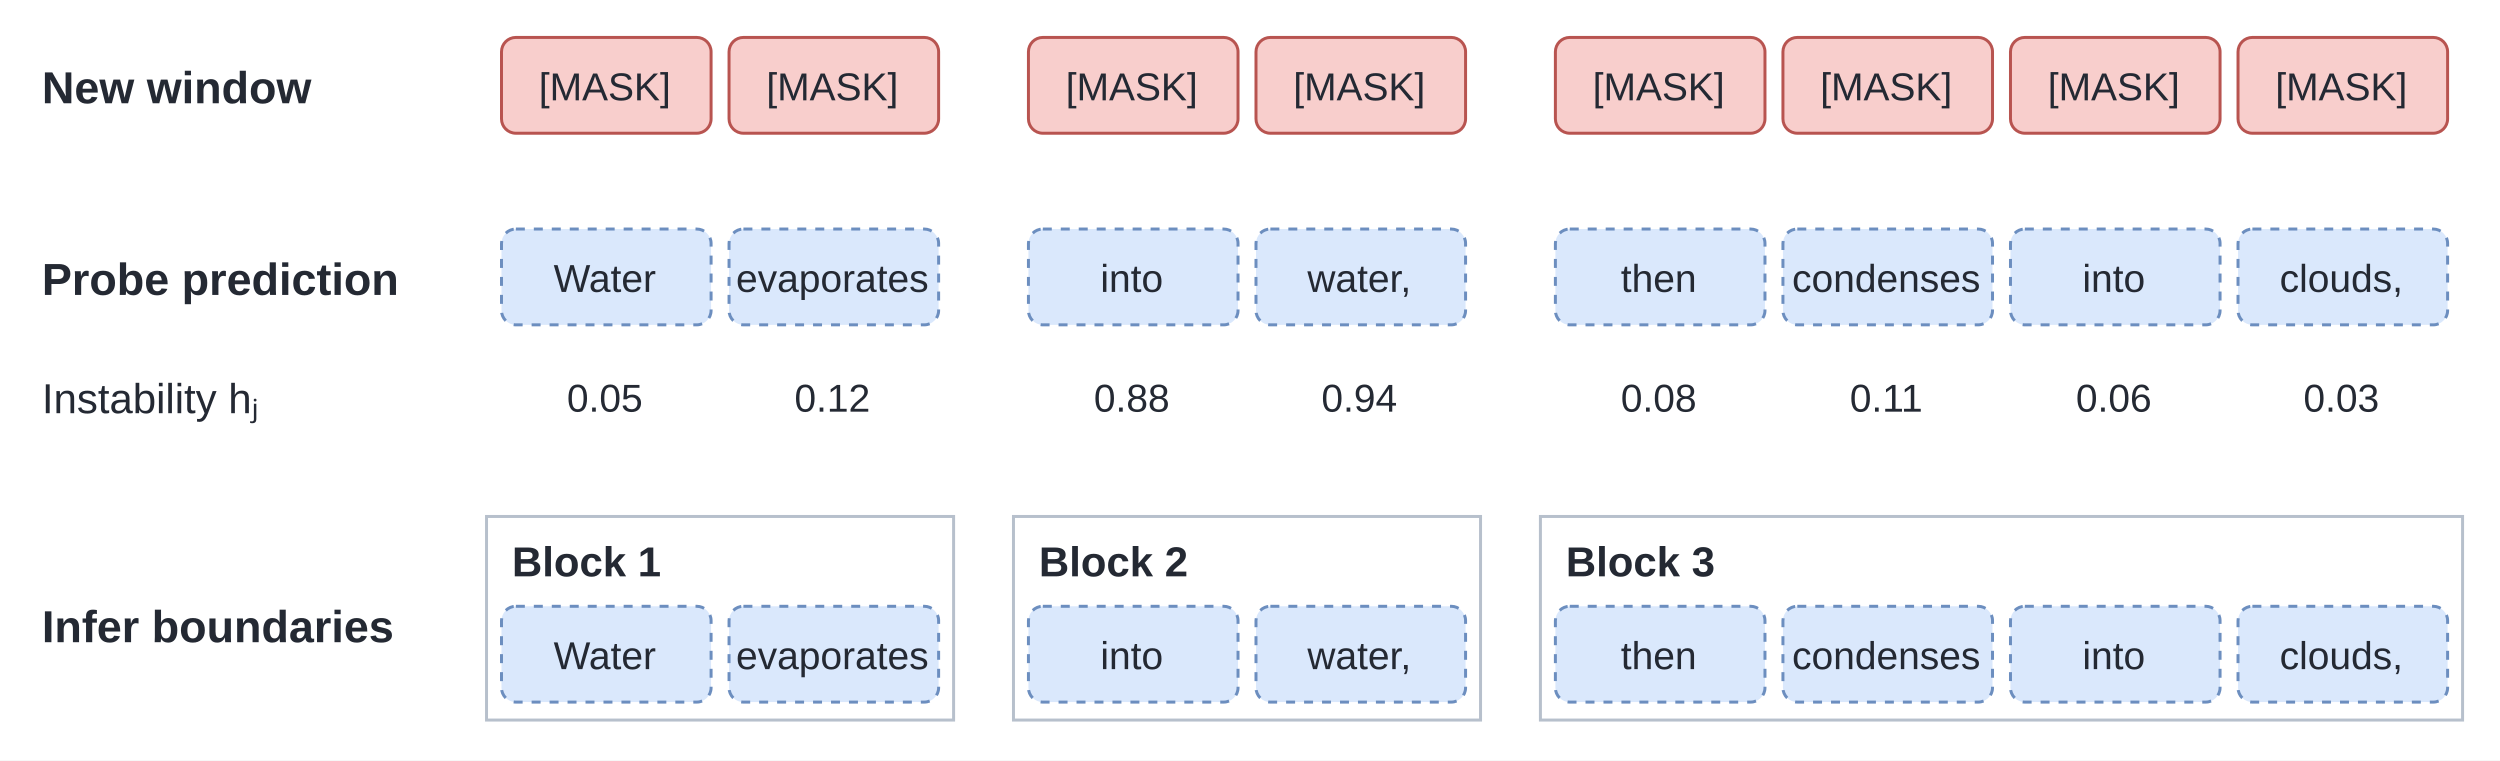
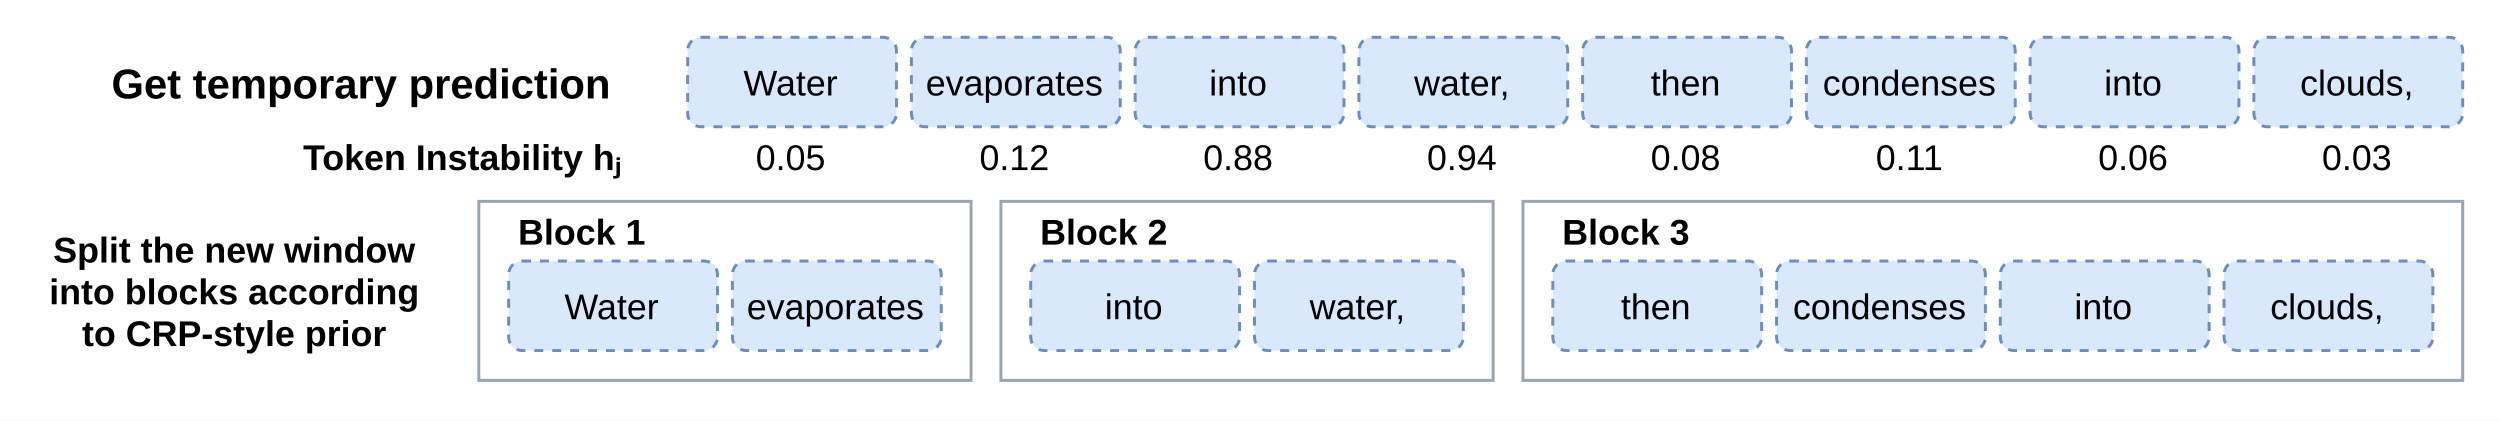
- <svg xmlns="http://www.w3.org/2000/svg" style="background: #ffffff; background-color: light-dark(#ffffff, #121212);" version="1.1" width="835px" height="254px" viewBox="0 0 835 254" role="img">
+ <svg xmlns="http://www.w3.org/2000/svg" style="background: #ffffff; background-color: light-dark(#ffffff, #121212);" version="1.1" width="838px" height="141px" viewBox="0 0 838 141" id="ge-svg-7TrijTaApEe7FayouAR6" role="img">
+   <style type="text/css">@supports (color: light-dark(#000, #fff)) { #ge-svg-7TrijTaApEe7FayouAR6 { --ge-adaptive-fg: light-dark(#000000, var(--ge-light-color, #ffffff)); } }</style>
  <defs />
  <rect fill="#ffffff" width="100%" height="100%" x="0" y="0" style="fill: light-dark(rgb(255, 255, 255), rgb(18, 18, 18));" />
  <g>
    <g data-cell-id="0">
      <g data-cell-id="1">
-         <g data-cell-id="web-partition-1">
-           <g>
-             <rect x="12" y="12" width="135" height="32" fill="none" stroke="none" pointer-events="all" />
-           </g>
-           <g>
-             <g fill="#242933" font-family="Arial" font-weight="bold" text-anchor="start" font-size="15px" style="fill: light-dark(rgb(36, 41, 51), rgb(198, 202, 211));">
-               <text x="14" y="34.5">New window</text>
-             </g>
-           </g>
-         </g>
-         <g data-cell-id="web-partition-2">
-           <g transform="translate(0.5,0.5)">
-             <rect x="167" y="12" width="70" height="32" rx="4.8" ry="4.8" fill="#f8cecc" stroke="#b85450" pointer-events="all" style="fill: light-dark(rgb(248, 206, 204), rgb(81, 45, 43)); stroke: light-dark(rgb(184, 84, 80), rgb(215, 129, 126));" />
-           </g>
-           <g>
-             <g fill="#242933" font-family="Arial" text-anchor="middle" font-size="13px" style="fill: light-dark(rgb(36, 41, 51), rgb(198, 202, 211));">
-               <text x="202" y="33.5">[MASK]</text>
-             </g>
-           </g>
-         </g>
-         <g data-cell-id="web-partition-3">
-           <g transform="translate(0.5,0.5)">
-             <rect x="243" y="12" width="70" height="32" rx="4.8" ry="4.8" fill="#f8cecc" stroke="#b85450" pointer-events="all" style="fill: light-dark(rgb(248, 206, 204), rgb(81, 45, 43)); stroke: light-dark(rgb(184, 84, 80), rgb(215, 129, 126));" />
-           </g>
-           <g>
-             <g fill="#242933" font-family="Arial" text-anchor="middle" font-size="13px" style="fill: light-dark(rgb(36, 41, 51), rgb(198, 202, 211));">
-               <text x="278" y="33.5">[MASK]</text>
-             </g>
-           </g>
-         </g>
-         <g data-cell-id="web-partition-4">
-           <g transform="translate(0.5,0.5)">
-             <rect x="343" y="12" width="70" height="32" rx="4.8" ry="4.8" fill="#f8cecc" stroke="#b85450" pointer-events="all" style="fill: light-dark(rgb(248, 206, 204), rgb(81, 45, 43)); stroke: light-dark(rgb(184, 84, 80), rgb(215, 129, 126));" />
-           </g>
-           <g>
-             <g fill="#242933" font-family="Arial" text-anchor="middle" font-size="13px" style="fill: light-dark(rgb(36, 41, 51), rgb(198, 202, 211));">
-               <text x="378" y="33.5">[MASK]</text>
-             </g>
-           </g>
-         </g>
-         <g data-cell-id="web-partition-5">
-           <g transform="translate(0.5,0.5)">
-             <rect x="419" y="12" width="70" height="32" rx="4.8" ry="4.8" fill="#f8cecc" stroke="#b85450" pointer-events="all" style="fill: light-dark(rgb(248, 206, 204), rgb(81, 45, 43)); stroke: light-dark(rgb(184, 84, 80), rgb(215, 129, 126));" />
-           </g>
-           <g>
-             <g fill="#242933" font-family="Arial" text-anchor="middle" font-size="13px" style="fill: light-dark(rgb(36, 41, 51), rgb(198, 202, 211));">
-               <text x="454" y="33.5">[MASK]</text>
-             </g>
-           </g>
-         </g>
-         <g data-cell-id="web-partition-6">
-           <g transform="translate(0.5,0.5)">
-             <rect x="519" y="12" width="70" height="32" rx="4.8" ry="4.8" fill="#f8cecc" stroke="#b85450" pointer-events="all" style="fill: light-dark(rgb(248, 206, 204), rgb(81, 45, 43)); stroke: light-dark(rgb(184, 84, 80), rgb(215, 129, 126));" />
-           </g>
-           <g>
-             <g fill="#242933" font-family="Arial" text-anchor="middle" font-size="13px" style="fill: light-dark(rgb(36, 41, 51), rgb(198, 202, 211));">
-               <text x="554" y="33.5">[MASK]</text>
-             </g>
-           </g>
-         </g>
-         <g data-cell-id="web-partition-7">
-           <g transform="translate(0.5,0.5)">
-             <rect x="595" y="12" width="70" height="32" rx="4.8" ry="4.8" fill="#f8cecc" stroke="#b85450" pointer-events="all" style="fill: light-dark(rgb(248, 206, 204), rgb(81, 45, 43)); stroke: light-dark(rgb(184, 84, 80), rgb(215, 129, 126));" />
-           </g>
-           <g>
-             <g fill="#242933" font-family="Arial" text-anchor="middle" font-size="13px" style="fill: light-dark(rgb(36, 41, 51), rgb(198, 202, 211));">
-               <text x="630" y="33.5">[MASK]</text>
-             </g>
-           </g>
-         </g>
-         <g data-cell-id="web-partition-8">
-           <g transform="translate(0.5,0.5)">
-             <rect x="671" y="12" width="70" height="32" rx="4.8" ry="4.8" fill="#f8cecc" stroke="#b85450" pointer-events="all" style="fill: light-dark(rgb(248, 206, 204), rgb(81, 45, 43)); stroke: light-dark(rgb(184, 84, 80), rgb(215, 129, 126));" />
-           </g>
-           <g>
-             <g fill="#242933" font-family="Arial" text-anchor="middle" font-size="13px" style="fill: light-dark(rgb(36, 41, 51), rgb(198, 202, 211));">
-               <text x="706" y="33.5">[MASK]</text>
-             </g>
-           </g>
-         </g>
-         <g data-cell-id="web-partition-9">
-           <g transform="translate(0.5,0.5)">
-             <rect x="747" y="12" width="70" height="32" rx="4.8" ry="4.8" fill="#f8cecc" stroke="#b85450" pointer-events="all" style="fill: light-dark(rgb(248, 206, 204), rgb(81, 45, 43)); stroke: light-dark(rgb(184, 84, 80), rgb(215, 129, 126));" />
-           </g>
-           <g>
-             <g fill="#242933" font-family="Arial" text-anchor="middle" font-size="13px" style="fill: light-dark(rgb(36, 41, 51), rgb(198, 202, 211));">
-               <text x="782" y="33.5">[MASK]</text>
-             </g>
-           </g>
-         </g>
-         <g data-cell-id="web-partition-10">
-           <g>
-             <rect x="12" y="76" width="145" height="32" fill="none" stroke="none" pointer-events="all" />
-           </g>
-           <g>
-             <g fill="#242933" font-family="Arial" font-weight="bold" text-anchor="start" font-size="15px" style="fill: light-dark(rgb(36, 41, 51), rgb(198, 202, 211));">
-               <text x="14" y="98.5">Probe prediction</text>
-             </g>
-           </g>
-         </g>
-         <g data-cell-id="web-partition-11">
-           <g transform="translate(0.5,0.5)">
-             <rect x="167" y="76" width="70" height="32" rx="4.8" ry="4.8" fill="#dae8fc" stroke="#6c8ebf" stroke-dasharray="3 3" pointer-events="all" style="fill: light-dark(rgb(218, 232, 252), rgb(29, 41, 59)); stroke: light-dark(rgb(108, 142, 191), rgb(92, 121, 163));" />
-           </g>
-           <g>
-             <g fill="#242933" font-family="Arial" text-anchor="middle" font-size="13px" style="fill: light-dark(rgb(36, 41, 51), rgb(198, 202, 211));">
-               <text x="202" y="97.5">Water</text>
-             </g>
-           </g>
-         </g>
-         <g data-cell-id="web-partition-12">
-           <g transform="translate(0.5,0.5)">
-             <rect x="243" y="76" width="70" height="32" rx="4.8" ry="4.8" fill="#dae8fc" stroke="#6c8ebf" stroke-dasharray="3 3" pointer-events="all" style="fill: light-dark(rgb(218, 232, 252), rgb(29, 41, 59)); stroke: light-dark(rgb(108, 142, 191), rgb(92, 121, 163));" />
-           </g>
-           <g>
-             <g fill="#242933" font-family="Arial" text-anchor="middle" font-size="13px" style="fill: light-dark(rgb(36, 41, 51), rgb(198, 202, 211));">
-               <text x="278" y="97.5">evaporates</text>
-             </g>
-           </g>
-         </g>
-         <g data-cell-id="web-partition-13">
-           <g transform="translate(0.5,0.5)">
-             <rect x="343" y="76" width="70" height="32" rx="4.8" ry="4.8" fill="#dae8fc" stroke="#6c8ebf" stroke-dasharray="3 3" pointer-events="all" style="fill: light-dark(rgb(218, 232, 252), rgb(29, 41, 59)); stroke: light-dark(rgb(108, 142, 191), rgb(92, 121, 163));" />
-           </g>
-           <g>
-             <g fill="#242933" font-family="Arial" text-anchor="middle" font-size="13px" style="fill: light-dark(rgb(36, 41, 51), rgb(198, 202, 211));">
-               <text x="378" y="97.5">into</text>
-             </g>
-           </g>
-         </g>
-         <g data-cell-id="web-partition-14">
-           <g transform="translate(0.5,0.5)">
-             <rect x="419" y="76" width="70" height="32" rx="4.8" ry="4.8" fill="#dae8fc" stroke="#6c8ebf" stroke-dasharray="3 3" pointer-events="all" style="fill: light-dark(rgb(218, 232, 252), rgb(29, 41, 59)); stroke: light-dark(rgb(108, 142, 191), rgb(92, 121, 163));" />
-           </g>
-           <g>
-             <g fill="#242933" font-family="Arial" text-anchor="middle" font-size="13px" style="fill: light-dark(rgb(36, 41, 51), rgb(198, 202, 211));">
-               <text x="454" y="97.5">water,</text>
-             </g>
-           </g>
-         </g>
-         <g data-cell-id="web-partition-15">
-           <g transform="translate(0.5,0.5)">
-             <rect x="519" y="76" width="70" height="32" rx="4.8" ry="4.8" fill="#dae8fc" stroke="#6c8ebf" stroke-dasharray="3 3" pointer-events="all" style="fill: light-dark(rgb(218, 232, 252), rgb(29, 41, 59)); stroke: light-dark(rgb(108, 142, 191), rgb(92, 121, 163));" />
-           </g>
-           <g>
-             <g fill="#242933" font-family="Arial" text-anchor="middle" font-size="13px" style="fill: light-dark(rgb(36, 41, 51), rgb(198, 202, 211));">
-               <text x="554" y="97.5">then</text>
-             </g>
-           </g>
-         </g>
-         <g data-cell-id="web-partition-16">
-           <g transform="translate(0.5,0.5)">
-             <rect x="595" y="76" width="70" height="32" rx="4.8" ry="4.8" fill="#dae8fc" stroke="#6c8ebf" stroke-dasharray="3 3" pointer-events="all" style="fill: light-dark(rgb(218, 232, 252), rgb(29, 41, 59)); stroke: light-dark(rgb(108, 142, 191), rgb(92, 121, 163));" />
-           </g>
-           <g>
-             <g fill="#242933" font-family="Arial" text-anchor="middle" font-size="13px" style="fill: light-dark(rgb(36, 41, 51), rgb(198, 202, 211));">
-               <text x="630" y="97.5">condenses</text>
-             </g>
-           </g>
-         </g>
-         <g data-cell-id="web-partition-17">
-           <g transform="translate(0.5,0.5)">
-             <rect x="671" y="76" width="70" height="32" rx="4.8" ry="4.8" fill="#dae8fc" stroke="#6c8ebf" stroke-dasharray="3 3" pointer-events="all" style="fill: light-dark(rgb(218, 232, 252), rgb(29, 41, 59)); stroke: light-dark(rgb(108, 142, 191), rgb(92, 121, 163));" />
-           </g>
-           <g>
-             <g fill="#242933" font-family="Arial" text-anchor="middle" font-size="13px" style="fill: light-dark(rgb(36, 41, 51), rgb(198, 202, 211));">
-               <text x="706" y="97.5">into</text>
-             </g>
-           </g>
-         </g>
-         <g data-cell-id="web-partition-18">
-           <g transform="translate(0.5,0.5)">
-             <rect x="747" y="76" width="70" height="32" rx="4.8" ry="4.8" fill="#dae8fc" stroke="#6c8ebf" stroke-dasharray="3 3" pointer-events="all" style="fill: light-dark(rgb(218, 232, 252), rgb(29, 41, 59)); stroke: light-dark(rgb(108, 142, 191), rgb(92, 121, 163));" />
-           </g>
-           <g>
-             <g fill="#242933" font-family="Arial" text-anchor="middle" font-size="13px" style="fill: light-dark(rgb(36, 41, 51), rgb(198, 202, 211));">
-               <text x="782" y="97.5">clouds,</text>
-             </g>
-           </g>
-         </g>
-         <g data-cell-id="web-partition-19">
-           <g>
-             <rect x="12" y="118" width="135" height="28" fill="none" stroke="none" pointer-events="all" />
-           </g>
-           <g>
-             <g fill="#242933" font-family="Arial" text-anchor="start" font-size="14px" style="fill: light-dark(rgb(36, 41, 51), rgb(198, 202, 211));">
-               <text x="14" y="138">Instability hⱼ</text>
-             </g>
-           </g>
-         </g>
-         <g data-cell-id="web-partition-20">
-           <g>
-             <rect x="167" y="118" width="70" height="28" fill="none" stroke="none" pointer-events="all" />
-           </g>
-           <g>
-             <g fill="#242933" font-family="Arial" text-anchor="middle" font-size="13px" style="fill: light-dark(rgb(36, 41, 51), rgb(198, 202, 211));">
-               <text x="202" y="137.5">0.05</text>
-             </g>
-           </g>
-         </g>
-         <g data-cell-id="web-partition-21">
-           <g>
-             <rect x="243" y="118" width="70" height="28" fill="none" stroke="none" pointer-events="all" />
-           </g>
-           <g>
-             <g fill="#242933" font-family="Arial" text-anchor="middle" font-size="13px" style="fill: light-dark(rgb(36, 41, 51), rgb(198, 202, 211));">
-               <text x="278" y="137.5">0.12</text>
-             </g>
-           </g>
-         </g>
-         <g data-cell-id="web-partition-22">
-           <g>
-             <rect x="343" y="118" width="70" height="28" fill="none" stroke="none" pointer-events="all" />
-           </g>
-           <g>
-             <g fill="#242933" font-family="Arial" text-anchor="middle" font-size="13px" style="fill: light-dark(rgb(36, 41, 51), rgb(198, 202, 211));">
-               <text x="378" y="137.5">0.88</text>
-             </g>
-           </g>
-         </g>
-         <g data-cell-id="web-partition-23">
-           <g>
-             <rect x="419" y="118" width="70" height="28" fill="none" stroke="none" pointer-events="all" />
-           </g>
-           <g>
-             <g fill="#242933" font-family="Arial" text-anchor="middle" font-size="13px" style="fill: light-dark(rgb(36, 41, 51), rgb(198, 202, 211));">
-               <text x="454" y="137.5">0.94</text>
-             </g>
-           </g>
-         </g>
-         <g data-cell-id="web-partition-24">
-           <g>
-             <rect x="519" y="118" width="70" height="28" fill="none" stroke="none" pointer-events="all" />
-           </g>
-           <g>
-             <g fill="#242933" font-family="Arial" text-anchor="middle" font-size="13px" style="fill: light-dark(rgb(36, 41, 51), rgb(198, 202, 211));">
-               <text x="554" y="137.5">0.08</text>
-             </g>
-           </g>
-         </g>
-         <g data-cell-id="web-partition-25">
-           <g>
-             <rect x="595" y="118" width="70" height="28" fill="none" stroke="none" pointer-events="all" />
-           </g>
-           <g>
-             <g fill="#242933" font-family="Arial" text-anchor="middle" font-size="13px" style="fill: light-dark(rgb(36, 41, 51), rgb(198, 202, 211));">
-               <text x="630" y="137.5">0.11</text>
-             </g>
-           </g>
-         </g>
-         <g data-cell-id="web-partition-26">
-           <g>
-             <rect x="671" y="118" width="70" height="28" fill="none" stroke="none" pointer-events="all" />
-           </g>
-           <g>
-             <g fill="#242933" font-family="Arial" text-anchor="middle" font-size="13px" style="fill: light-dark(rgb(36, 41, 51), rgb(198, 202, 211));">
-               <text x="706" y="137.5">0.06</text>
-             </g>
-           </g>
-         </g>
-         <g data-cell-id="web-partition-27">
-           <g>
-             <rect x="747" y="118" width="70" height="28" fill="none" stroke="none" pointer-events="all" />
-           </g>
-           <g>
-             <g fill="#242933" font-family="Arial" text-anchor="middle" font-size="13px" style="fill: light-dark(rgb(36, 41, 51), rgb(198, 202, 211));">
-               <text x="782" y="137.5">0.03</text>
-             </g>
-           </g>
-         </g>
-         <g data-cell-id="web-partition-28">
-           <g>
-             <rect x="12" y="192" width="145" height="32" fill="none" stroke="none" pointer-events="all" />
-           </g>
-           <g>
-             <g fill="#242933" font-family="Arial" font-weight="bold" text-anchor="start" font-size="15px" style="fill: light-dark(rgb(36, 41, 51), rgb(198, 202, 211));">
-               <text x="14" y="214.5">Infer boundaries</text>
-             </g>
-           </g>
-         </g>
-         <g data-cell-id="web-partition-29">
-           <g transform="translate(0.5,0.5)">
-             <rect x="162" y="172" width="156" height="68" fill="none" stroke="#b7c0cc" pointer-events="all" style="stroke: light-dark(rgb(183, 192, 204), rgb(66, 74, 84));" />
-           </g>
-         </g>
-         <g data-cell-id="web-partition-30">
-           <g>
-             <rect x="169" y="175" width="142" height="23" fill="none" stroke="none" pointer-events="all" />
-           </g>
-           <g>
-             <g fill="#242933" font-family="Arial" font-weight="bold" text-anchor="start" font-size="14px" style="fill: light-dark(rgb(36, 41, 51), rgb(198, 202, 211));">
-               <text x="171" y="192.5">Block 1</text>
-             </g>
-           </g>
-         </g>
-         <g data-cell-id="web-partition-31">
-           <g transform="translate(0.5,0.5)">
-             <rect x="338" y="172" width="156" height="68" fill="none" stroke="#b7c0cc" pointer-events="all" style="stroke: light-dark(rgb(183, 192, 204), rgb(66, 74, 84));" />
-           </g>
-         </g>
-         <g data-cell-id="web-partition-32">
-           <g>
-             <rect x="345" y="175" width="142" height="23" fill="none" stroke="none" pointer-events="all" />
-           </g>
-           <g>
-             <g fill="#242933" font-family="Arial" font-weight="bold" text-anchor="start" font-size="14px" style="fill: light-dark(rgb(36, 41, 51), rgb(198, 202, 211));">
-               <text x="347" y="192.5">Block 2</text>
-             </g>
-           </g>
-         </g>
-         <g data-cell-id="web-partition-33">
-           <g transform="translate(0.5,0.5)">
-             <rect x="514" y="172" width="308" height="68" fill="none" stroke="#b7c0cc" pointer-events="all" style="stroke: light-dark(rgb(183, 192, 204), rgb(66, 74, 84));" />
-           </g>
-         </g>
-         <g data-cell-id="web-partition-34">
-           <g>
-             <rect x="521" y="175" width="294" height="23" fill="none" stroke="none" pointer-events="all" />
-           </g>
-           <g>
-             <g fill="#242933" font-family="Arial" font-weight="bold" text-anchor="start" font-size="14px" style="fill: light-dark(rgb(36, 41, 51), rgb(198, 202, 211));">
-               <text x="523" y="192.5">Block 3</text>
-             </g>
-           </g>
-         </g>
-         <g data-cell-id="web-partition-35">
-           <g transform="translate(0.5,0.5)">
-             <rect x="167" y="202" width="70" height="32" rx="4.8" ry="4.8" fill="#dae8fc" stroke="#6c8ebf" stroke-dasharray="3 3" pointer-events="all" style="fill: light-dark(rgb(218, 232, 252), rgb(29, 41, 59)); stroke: light-dark(rgb(108, 142, 191), rgb(92, 121, 163));" />
-           </g>
-           <g>
-             <g fill="#242933" font-family="Arial" text-anchor="middle" font-size="13px" style="fill: light-dark(rgb(36, 41, 51), rgb(198, 202, 211));">
-               <text x="202" y="223.5">Water</text>
-             </g>
-           </g>
-         </g>
-         <g data-cell-id="web-partition-36">
-           <g transform="translate(0.5,0.5)">
-             <rect x="243" y="202" width="70" height="32" rx="4.8" ry="4.8" fill="#dae8fc" stroke="#6c8ebf" stroke-dasharray="3 3" pointer-events="all" style="fill: light-dark(rgb(218, 232, 252), rgb(29, 41, 59)); stroke: light-dark(rgb(108, 142, 191), rgb(92, 121, 163));" />
-           </g>
-           <g>
-             <g fill="#242933" font-family="Arial" text-anchor="middle" font-size="13px" style="fill: light-dark(rgb(36, 41, 51), rgb(198, 202, 211));">
-               <text x="278" y="223.5">evaporates</text>
-             </g>
-           </g>
-         </g>
-         <g data-cell-id="web-partition-37">
-           <g transform="translate(0.5,0.5)">
-             <rect x="343" y="202" width="70" height="32" rx="4.8" ry="4.8" fill="#dae8fc" stroke="#6c8ebf" stroke-dasharray="3 3" pointer-events="all" style="fill: light-dark(rgb(218, 232, 252), rgb(29, 41, 59)); stroke: light-dark(rgb(108, 142, 191), rgb(92, 121, 163));" />
-           </g>
-           <g>
-             <g fill="#242933" font-family="Arial" text-anchor="middle" font-size="13px" style="fill: light-dark(rgb(36, 41, 51), rgb(198, 202, 211));">
-               <text x="378" y="223.5">into</text>
-             </g>
-           </g>
-         </g>
-         <g data-cell-id="web-partition-38">
-           <g transform="translate(0.5,0.5)">
-             <rect x="419" y="202" width="70" height="32" rx="4.8" ry="4.8" fill="#dae8fc" stroke="#6c8ebf" stroke-dasharray="3 3" pointer-events="all" style="fill: light-dark(rgb(218, 232, 252), rgb(29, 41, 59)); stroke: light-dark(rgb(108, 142, 191), rgb(92, 121, 163));" />
-           </g>
-           <g>
-             <g fill="#242933" font-family="Arial" text-anchor="middle" font-size="13px" style="fill: light-dark(rgb(36, 41, 51), rgb(198, 202, 211));">
-               <text x="454" y="223.5">water,</text>
-             </g>
-           </g>
-         </g>
-         <g data-cell-id="web-partition-39">
-           <g transform="translate(0.5,0.5)">
-             <rect x="519" y="202" width="70" height="32" rx="4.8" ry="4.8" fill="#dae8fc" stroke="#6c8ebf" stroke-dasharray="3 3" pointer-events="all" style="fill: light-dark(rgb(218, 232, 252), rgb(29, 41, 59)); stroke: light-dark(rgb(108, 142, 191), rgb(92, 121, 163));" />
-           </g>
-           <g>
-             <g fill="#242933" font-family="Arial" text-anchor="middle" font-size="13px" style="fill: light-dark(rgb(36, 41, 51), rgb(198, 202, 211));">
-               <text x="554" y="223.5">then</text>
-             </g>
-           </g>
-         </g>
-         <g data-cell-id="web-partition-40">
-           <g transform="translate(0.5,0.5)">
-             <rect x="595" y="202" width="70" height="32" rx="4.8" ry="4.8" fill="#dae8fc" stroke="#6c8ebf" stroke-dasharray="3 3" pointer-events="all" style="fill: light-dark(rgb(218, 232, 252), rgb(29, 41, 59)); stroke: light-dark(rgb(108, 142, 191), rgb(92, 121, 163));" />
-           </g>
-           <g>
-             <g fill="#242933" font-family="Arial" text-anchor="middle" font-size="13px" style="fill: light-dark(rgb(36, 41, 51), rgb(198, 202, 211));">
-               <text x="630" y="223.5">condenses</text>
-             </g>
-           </g>
-         </g>
-         <g data-cell-id="web-partition-41">
-           <g transform="translate(0.5,0.5)">
-             <rect x="671" y="202" width="70" height="32" rx="4.8" ry="4.8" fill="#dae8fc" stroke="#6c8ebf" stroke-dasharray="3 3" pointer-events="all" style="fill: light-dark(rgb(218, 232, 252), rgb(29, 41, 59)); stroke: light-dark(rgb(108, 142, 191), rgb(92, 121, 163));" />
-           </g>
-           <g>
-             <g fill="#242933" font-family="Arial" text-anchor="middle" font-size="13px" style="fill: light-dark(rgb(36, 41, 51), rgb(198, 202, 211));">
-               <text x="706" y="223.5">into</text>
-             </g>
-           </g>
-         </g>
-         <g data-cell-id="web-partition-42">
-           <g transform="translate(0.5,0.5)">
-             <rect x="747" y="202" width="70" height="32" rx="4.8" ry="4.8" fill="#dae8fc" stroke="#6c8ebf" stroke-dasharray="3 3" pointer-events="all" style="fill: light-dark(rgb(218, 232, 252), rgb(29, 41, 59)); stroke: light-dark(rgb(108, 142, 191), rgb(92, 121, 163));" />
-           </g>
-           <g>
-             <g fill="#242933" font-family="Arial" text-anchor="middle" font-size="13px" style="fill: light-dark(rgb(36, 41, 51), rgb(198, 202, 211));">
-               <text x="782" y="223.5">clouds,</text>
+         <g data-cell-id="v4-partition-C295K9YT7UvEzvaF2emd-27">
+           <g transform="translate(0.5,0.5)">
+             <rect x="230" y="12" width="70" height="30" rx="4.5" ry="4.5" fill="#dae8fc" stroke="#6c8ebf" stroke-dasharray="3 3" pointer-events="all" style="fill: light-dark(rgb(218, 232, 252), rgb(29, 41, 59)); stroke: light-dark(rgb(108, 142, 191), rgb(92, 121, 163));" />
+           </g>
+           <g>
+             <g fill="#000000" font-family="Arial" text-anchor="middle" font-size="12px" style="fill: var(--ge-adaptive-fg, #000000);">
+               <text x="265" y="32">Water</text>
+             </g>
+           </g>
+         </g>
+         <g data-cell-id="v4-partition-C295K9YT7UvEzvaF2emd-28">
+           <g transform="translate(0.5,0.5)">
+             <rect x="305" y="12" width="70" height="30" rx="4.5" ry="4.5" fill="#dae8fc" stroke="#6c8ebf" stroke-dasharray="3 3" pointer-events="all" style="fill: light-dark(rgb(218, 232, 252), rgb(29, 41, 59)); stroke: light-dark(rgb(108, 142, 191), rgb(92, 121, 163));" />
+           </g>
+           <g>
+             <g fill="#000000" font-family="Arial" text-anchor="middle" font-size="12px" style="fill: var(--ge-adaptive-fg, #000000);">
+               <text x="340" y="32">evaporates</text>
+             </g>
+           </g>
+         </g>
+         <g data-cell-id="v4-partition-C295K9YT7UvEzvaF2emd-29">
+           <g transform="translate(0.5,0.5)">
+             <rect x="380" y="12" width="70" height="30" rx="4.5" ry="4.5" fill="#dae8fc" stroke="#6c8ebf" stroke-dasharray="3 3" pointer-events="all" style="fill: light-dark(rgb(218, 232, 252), rgb(29, 41, 59)); stroke: light-dark(rgb(108, 142, 191), rgb(92, 121, 163));" />
+           </g>
+           <g>
+             <g fill="#000000" font-family="Arial" text-anchor="middle" font-size="12px" style="fill: var(--ge-adaptive-fg, #000000);">
+               <text x="415" y="32">into</text>
+             </g>
+           </g>
+         </g>
+         <g data-cell-id="v4-partition-C295K9YT7UvEzvaF2emd-30">
+           <g transform="translate(0.5,0.5)">
+             <rect x="455" y="12" width="70" height="30" rx="4.5" ry="4.5" fill="#dae8fc" stroke="#6c8ebf" stroke-dasharray="3 3" pointer-events="all" style="fill: light-dark(rgb(218, 232, 252), rgb(29, 41, 59)); stroke: light-dark(rgb(108, 142, 191), rgb(92, 121, 163));" />
+           </g>
+           <g>
+             <g fill="#000000" font-family="Arial" text-anchor="middle" font-size="12px" style="fill: var(--ge-adaptive-fg, #000000);">
+               <text x="490" y="32">water,</text>
+             </g>
+           </g>
+         </g>
+         <g data-cell-id="v4-partition-C295K9YT7UvEzvaF2emd-31">
+           <g transform="translate(0.5,0.5)">
+             <rect x="530" y="12" width="70" height="30" rx="4.5" ry="4.5" fill="#dae8fc" stroke="#6c8ebf" stroke-dasharray="3 3" pointer-events="all" style="fill: light-dark(rgb(218, 232, 252), rgb(29, 41, 59)); stroke: light-dark(rgb(108, 142, 191), rgb(92, 121, 163));" />
+           </g>
+           <g>
+             <g fill="#000000" font-family="Arial" text-anchor="middle" font-size="12px" style="fill: var(--ge-adaptive-fg, #000000);">
+               <text x="565" y="32">then</text>
+             </g>
+           </g>
+         </g>
+         <g data-cell-id="v4-partition-C295K9YT7UvEzvaF2emd-35">
+           <g transform="translate(0.5,0.5)">
+             <rect x="605" y="12" width="70" height="30" rx="4.5" ry="4.5" fill="#dae8fc" stroke="#6c8ebf" stroke-dasharray="3 3" pointer-events="all" style="fill: light-dark(rgb(218, 232, 252), rgb(29, 41, 59)); stroke: light-dark(rgb(108, 142, 191), rgb(92, 121, 163));" />
+           </g>
+           <g>
+             <g fill="#000000" font-family="Arial" text-anchor="middle" font-size="12px" style="fill: var(--ge-adaptive-fg, #000000);">
+               <text x="640" y="32">condenses</text>
+             </g>
+           </g>
+         </g>
+         <g data-cell-id="v4-partition-C295K9YT7UvEzvaF2emd-36">
+           <g transform="translate(0.5,0.5)">
+             <rect x="680" y="12" width="70" height="30" rx="4.5" ry="4.5" fill="#dae8fc" stroke="#6c8ebf" stroke-dasharray="3 3" pointer-events="all" style="fill: light-dark(rgb(218, 232, 252), rgb(29, 41, 59)); stroke: light-dark(rgb(108, 142, 191), rgb(92, 121, 163));" />
+           </g>
+           <g>
+             <g fill="#000000" font-family="Arial" text-anchor="middle" font-size="12px" style="fill: var(--ge-adaptive-fg, #000000);">
+               <text x="715" y="32">into</text>
+             </g>
+           </g>
+         </g>
+         <g data-cell-id="v4-partition-C295K9YT7UvEzvaF2emd-37">
+           <g transform="translate(0.5,0.5)">
+             <rect x="755" y="12" width="70" height="30" rx="4.5" ry="4.5" fill="#dae8fc" stroke="#6c8ebf" stroke-dasharray="3 3" pointer-events="all" style="fill: light-dark(rgb(218, 232, 252), rgb(29, 41, 59)); stroke: light-dark(rgb(108, 142, 191), rgb(92, 121, 163));" />
+           </g>
+           <g>
+             <g fill="#000000" font-family="Arial" text-anchor="middle" font-size="12px" style="fill: var(--ge-adaptive-fg, #000000);">
+               <text x="790" y="32">clouds,</text>
+             </g>
+           </g>
+         </g>
+         <g data-cell-id="v4-partition-C295K9YT7UvEzvaF2emd-38">
+           <g>
+             <rect x="12" y="72" width="133" height="50" fill="none" stroke="none" pointer-events="all" />
+           </g>
+           <g>
+             <g fill="#000000" font-family="Arial" font-weight="bold" text-anchor="middle" font-size="12px" style="fill: var(--ge-adaptive-fg, #000000);">
+               <text x="78.5" y="88">Split the new window</text>
+               <text x="78.5" y="102">into blocks according</text>
+               <text x="78.5" y="116">to CRP-style prior</text>
+             </g>
+           </g>
+         </g>
+         <g data-cell-id="v4-partition-C295K9YT7UvEzvaF2emd-83">
+           <g transform="translate(0.5,0.5)">
+             <rect x="335" y="67" width="165" height="60" fill="none" stroke="#98a5b5" pointer-events="all" style="stroke: light-dark(rgb(152, 165, 181), rgb(87, 98, 112));" />
+           </g>
+         </g>
+         <g data-cell-id="v4-partition-C295K9YT7UvEzvaF2emd-84">
+           <g transform="translate(0.5,0.5)">
+             <rect x="510" y="67" width="315" height="60" fill="none" stroke="#98a5b5" pointer-events="all" style="stroke: light-dark(rgb(152, 165, 181), rgb(87, 98, 112));" />
+           </g>
+         </g>
+         <g data-cell-id="v4-partition-C295K9YT7UvEzvaF2emd-85">
+           <g transform="translate(0.5,0.5)">
+             <rect x="160" y="67" width="165" height="60" fill="none" stroke="#98a5b5" pointer-events="all" style="stroke: light-dark(rgb(152, 165, 181), rgb(87, 98, 112));" />
+           </g>
+         </g>
+         <g data-cell-id="v4-partition-C295K9YT7UvEzvaF2emd-86">
+           <g>
+             <rect x="160" y="67" width="70" height="20" fill="none" stroke="none" pointer-events="all" />
+           </g>
+           <g>
+             <g fill="#000000" font-family="Arial" font-weight="bold" text-anchor="middle" font-size="12px" style="fill: var(--ge-adaptive-fg, #000000);">
+               <text x="195" y="82">Block 1</text>
+             </g>
+           </g>
+         </g>
+         <g data-cell-id="v4-partition-C295K9YT7UvEzvaF2emd-87">
+           <g>
+             <rect x="510" y="67" width="70" height="20" fill="none" stroke="none" pointer-events="all" />
+           </g>
+           <g>
+             <g fill="#000000" font-family="Arial" font-weight="bold" text-anchor="middle" font-size="12px" style="fill: var(--ge-adaptive-fg, #000000);">
+               <text x="545" y="82">Block 3</text>
+             </g>
+           </g>
+         </g>
+         <g data-cell-id="v4-partition-C295K9YT7UvEzvaF2emd-88">
+           <g transform="translate(0.5,0.5)">
+             <rect x="170" y="87" width="70" height="30" rx="4.5" ry="4.5" fill="#dae8fc" stroke="#6c8ebf" stroke-dasharray="3 3" pointer-events="all" style="fill: light-dark(rgb(218, 232, 252), rgb(29, 41, 59)); stroke: light-dark(rgb(108, 142, 191), rgb(92, 121, 163));" />
+           </g>
+           <g>
+             <g fill="#000000" font-family="Arial" text-anchor="middle" font-size="12px" style="fill: var(--ge-adaptive-fg, #000000);">
+               <text x="205" y="107">Water</text>
+             </g>
+           </g>
+         </g>
+         <g data-cell-id="v4-partition-C295K9YT7UvEzvaF2emd-89">
+           <g transform="translate(0.5,0.5)">
+             <rect x="245" y="87" width="70" height="30" rx="4.5" ry="4.5" fill="#dae8fc" stroke="#6c8ebf" stroke-dasharray="3 3" pointer-events="all" style="fill: light-dark(rgb(218, 232, 252), rgb(29, 41, 59)); stroke: light-dark(rgb(108, 142, 191), rgb(92, 121, 163));" />
+           </g>
+           <g>
+             <g fill="#000000" font-family="Arial" text-anchor="middle" font-size="12px" style="fill: var(--ge-adaptive-fg, #000000);">
+               <text x="280" y="107">evaporates</text>
+             </g>
+           </g>
+         </g>
+         <g data-cell-id="v4-partition-C295K9YT7UvEzvaF2emd-90">
+           <g transform="translate(0.5,0.5)">
+             <rect x="345" y="87" width="70" height="30" rx="4.5" ry="4.5" fill="#dae8fc" stroke="#6c8ebf" stroke-dasharray="3 3" pointer-events="all" style="fill: light-dark(rgb(218, 232, 252), rgb(29, 41, 59)); stroke: light-dark(rgb(108, 142, 191), rgb(92, 121, 163));" />
+           </g>
+           <g>
+             <g fill="#000000" font-family="Arial" text-anchor="middle" font-size="12px" style="fill: var(--ge-adaptive-fg, #000000);">
+               <text x="380" y="107">into</text>
+             </g>
+           </g>
+         </g>
+         <g data-cell-id="v4-partition-C295K9YT7UvEzvaF2emd-91">
+           <g transform="translate(0.5,0.5)">
+             <rect x="420" y="87" width="70" height="30" rx="4.5" ry="4.5" fill="#dae8fc" stroke="#6c8ebf" stroke-dasharray="3 3" pointer-events="all" style="fill: light-dark(rgb(218, 232, 252), rgb(29, 41, 59)); stroke: light-dark(rgb(108, 142, 191), rgb(92, 121, 163));" />
+           </g>
+           <g>
+             <g fill="#000000" font-family="Arial" text-anchor="middle" font-size="12px" style="fill: var(--ge-adaptive-fg, #000000);">
+               <text x="455" y="107">water,</text>
+             </g>
+           </g>
+         </g>
+         <g data-cell-id="v4-partition-C295K9YT7UvEzvaF2emd-92">
+           <g transform="translate(0.5,0.5)">
+             <rect x="520" y="87" width="70" height="30" rx="4.5" ry="4.5" fill="#dae8fc" stroke="#6c8ebf" stroke-dasharray="3 3" pointer-events="all" style="fill: light-dark(rgb(218, 232, 252), rgb(29, 41, 59)); stroke: light-dark(rgb(108, 142, 191), rgb(92, 121, 163));" />
+           </g>
+           <g>
+             <g fill="#000000" font-family="Arial" text-anchor="middle" font-size="12px" style="fill: var(--ge-adaptive-fg, #000000);">
+               <text x="555" y="107">then</text>
+             </g>
+           </g>
+         </g>
+         <g data-cell-id="v4-partition-C295K9YT7UvEzvaF2emd-93">
+           <g transform="translate(0.5,0.5)">
+             <rect x="595" y="87" width="70" height="30" rx="4.5" ry="4.5" fill="#dae8fc" stroke="#6c8ebf" stroke-dasharray="3 3" pointer-events="all" style="fill: light-dark(rgb(218, 232, 252), rgb(29, 41, 59)); stroke: light-dark(rgb(108, 142, 191), rgb(92, 121, 163));" />
+           </g>
+           <g>
+             <g fill="#000000" font-family="Arial" text-anchor="middle" font-size="12px" style="fill: var(--ge-adaptive-fg, #000000);">
+               <text x="630" y="107">condenses</text>
+             </g>
+           </g>
+         </g>
+         <g data-cell-id="v4-partition-C295K9YT7UvEzvaF2emd-94">
+           <g transform="translate(0.5,0.5)">
+             <rect x="670" y="87" width="70" height="30" rx="4.5" ry="4.5" fill="#dae8fc" stroke="#6c8ebf" stroke-dasharray="3 3" pointer-events="all" style="fill: light-dark(rgb(218, 232, 252), rgb(29, 41, 59)); stroke: light-dark(rgb(108, 142, 191), rgb(92, 121, 163));" />
+           </g>
+           <g>
+             <g fill="#000000" font-family="Arial" text-anchor="middle" font-size="12px" style="fill: var(--ge-adaptive-fg, #000000);">
+               <text x="705" y="107">into</text>
+             </g>
+           </g>
+         </g>
+         <g data-cell-id="v4-partition-C295K9YT7UvEzvaF2emd-95">
+           <g transform="translate(0.5,0.5)">
+             <rect x="745" y="87" width="70" height="30" rx="4.5" ry="4.5" fill="#dae8fc" stroke="#6c8ebf" stroke-dasharray="3 3" pointer-events="all" style="fill: light-dark(rgb(218, 232, 252), rgb(29, 41, 59)); stroke: light-dark(rgb(108, 142, 191), rgb(92, 121, 163));" />
+           </g>
+           <g>
+             <g fill="#000000" font-family="Arial" text-anchor="middle" font-size="12px" style="fill: var(--ge-adaptive-fg, #000000);">
+               <text x="780" y="107">clouds,</text>
+             </g>
+           </g>
+         </g>
+         <g data-cell-id="v4-partition-C295K9YT7UvEzvaF2emd-96">
+           <g>
+             <rect x="335" y="67" width="70" height="20" fill="none" stroke="none" pointer-events="all" />
+           </g>
+           <g>
+             <g fill="#000000" font-family="Arial" font-weight="bold" text-anchor="middle" font-size="12px" style="fill: var(--ge-adaptive-fg, #000000);">
+               <text x="370" y="82">Block 2</text>
+             </g>
+           </g>
+         </g>
+         <g data-cell-id="v4-partition-w4RecRVgGEWf4hzlJxDJ-1">
+           <g>
+             <rect x="235" y="42" width="60" height="20" fill="none" stroke="none" pointer-events="all" />
+           </g>
+           <g>
+             <g fill="#000000" font-family="Arial" text-anchor="middle" font-size="12px" style="fill: var(--ge-adaptive-fg, #000000);">
+               <text x="265" y="57">0.05</text>
+             </g>
+           </g>
+         </g>
+         <g data-cell-id="v4-partition-w4RecRVgGEWf4hzlJxDJ-3">
+           <g>
+             <rect x="310" y="42" width="60" height="20" fill="none" stroke="none" pointer-events="all" />
+           </g>
+           <g>
+             <g fill="#000000" font-family="Arial" text-anchor="middle" font-size="12px" style="fill: var(--ge-adaptive-fg, #000000);">
+               <text x="340" y="57">0.12</text>
+             </g>
+           </g>
+         </g>
+         <g data-cell-id="v4-partition-w4RecRVgGEWf4hzlJxDJ-4">
+           <g>
+             <rect x="385" y="42" width="60" height="20" fill="none" stroke="none" pointer-events="all" />
+           </g>
+           <g>
+             <g fill="#000000" font-family="Arial" text-anchor="middle" font-size="12px" style="fill: var(--ge-adaptive-fg, #000000);">
+               <text x="415" y="57">0.88</text>
+             </g>
+           </g>
+         </g>
+         <g data-cell-id="v4-partition-w4RecRVgGEWf4hzlJxDJ-5">
+           <g>
+             <rect x="460" y="42" width="60" height="20" fill="none" stroke="none" pointer-events="all" />
+           </g>
+           <g>
+             <g fill="#000000" font-family="Arial" text-anchor="middle" font-size="12px" style="fill: var(--ge-adaptive-fg, #000000);">
+               <text x="490" y="57">0.94</text>
+             </g>
+           </g>
+         </g>
+         <g data-cell-id="v4-partition-w4RecRVgGEWf4hzlJxDJ-6">
+           <g>
+             <rect x="535" y="42" width="60" height="20" fill="none" stroke="none" pointer-events="all" />
+           </g>
+           <g>
+             <g fill="#000000" font-family="Arial" text-anchor="middle" font-size="12px" style="fill: var(--ge-adaptive-fg, #000000);">
+               <text x="565" y="57">0.08</text>
+             </g>
+           </g>
+         </g>
+         <g data-cell-id="v4-partition-w4RecRVgGEWf4hzlJxDJ-7">
+           <g>
+             <rect x="610" y="42" width="60" height="20" fill="none" stroke="none" pointer-events="all" />
+           </g>
+           <g>
+             <g fill="#000000" font-family="Arial" text-anchor="middle" font-size="12px" style="fill: var(--ge-adaptive-fg, #000000);">
+               <text x="640" y="57">0.11</text>
+             </g>
+           </g>
+         </g>
+         <g data-cell-id="v4-partition-w4RecRVgGEWf4hzlJxDJ-9">
+           <g>
+             <rect x="685" y="42" width="60" height="20" fill="none" stroke="none" pointer-events="all" />
+           </g>
+           <g>
+             <g fill="#000000" font-family="Arial" text-anchor="middle" font-size="12px" style="fill: var(--ge-adaptive-fg, #000000);">
+               <text x="715" y="57">0.06</text>
+             </g>
+           </g>
+         </g>
+         <g data-cell-id="v4-partition-w4RecRVgGEWf4hzlJxDJ-10">
+           <g>
+             <rect x="760" y="42" width="60" height="20" fill="none" stroke="none" pointer-events="all" />
+           </g>
+           <g>
+             <g fill="#000000" font-family="Arial" text-anchor="middle" font-size="12px" style="fill: var(--ge-adaptive-fg, #000000);">
+               <text x="790" y="57">0.03</text>
+             </g>
+           </g>
+         </g>
+         <g data-cell-id="v4-partition-w4RecRVgGEWf4hzlJxDJ-11">
+           <g>
+             <rect x="31" y="12" width="180" height="30" fill="none" stroke="none" pointer-events="all" />
+           </g>
+           <g>
+             <g fill="#000000" font-family="Arial" font-weight="bold" text-anchor="middle" font-size="14px" style="fill: var(--ge-adaptive-fg, #000000);">
+               <text x="121" y="33">Get temporary prediction</text>
+             </g>
+           </g>
+         </g>
+         <g data-cell-id="v4-partition-w4RecRVgGEWf4hzlJxDJ-13">
+           <g>
+             <rect x="95" y="42" width="120" height="20" fill="none" stroke="none" pointer-events="all" />
+           </g>
+           <g>
+             <g fill="#000000" font-family="Arial" font-weight="bold" text-anchor="middle" font-size="12px" style="fill: var(--ge-adaptive-fg, #000000);">
+               <text x="155" y="57">Token Instability hⱼ</text>
            </g>
          </g>
        </g>
      </g>
    </g>
  </g>
</svg>
